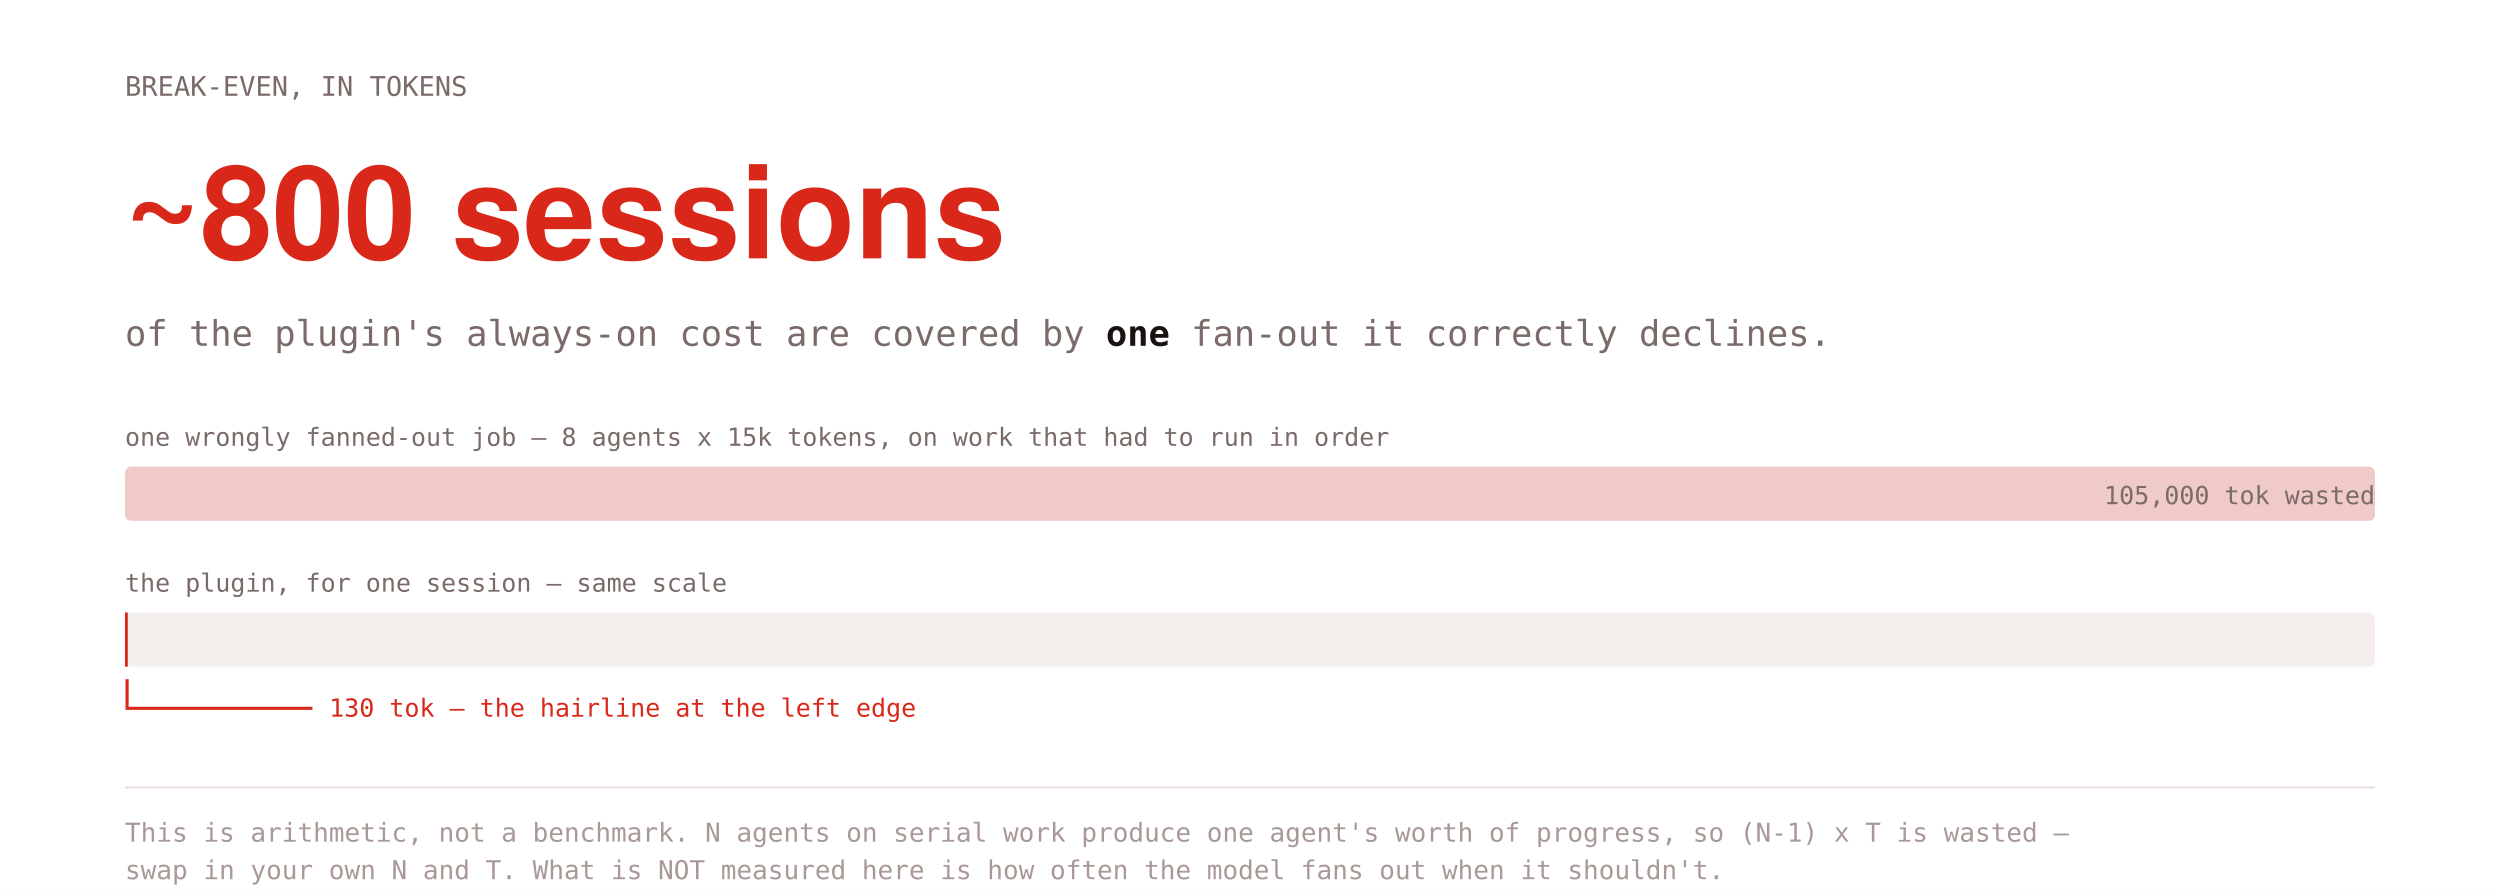
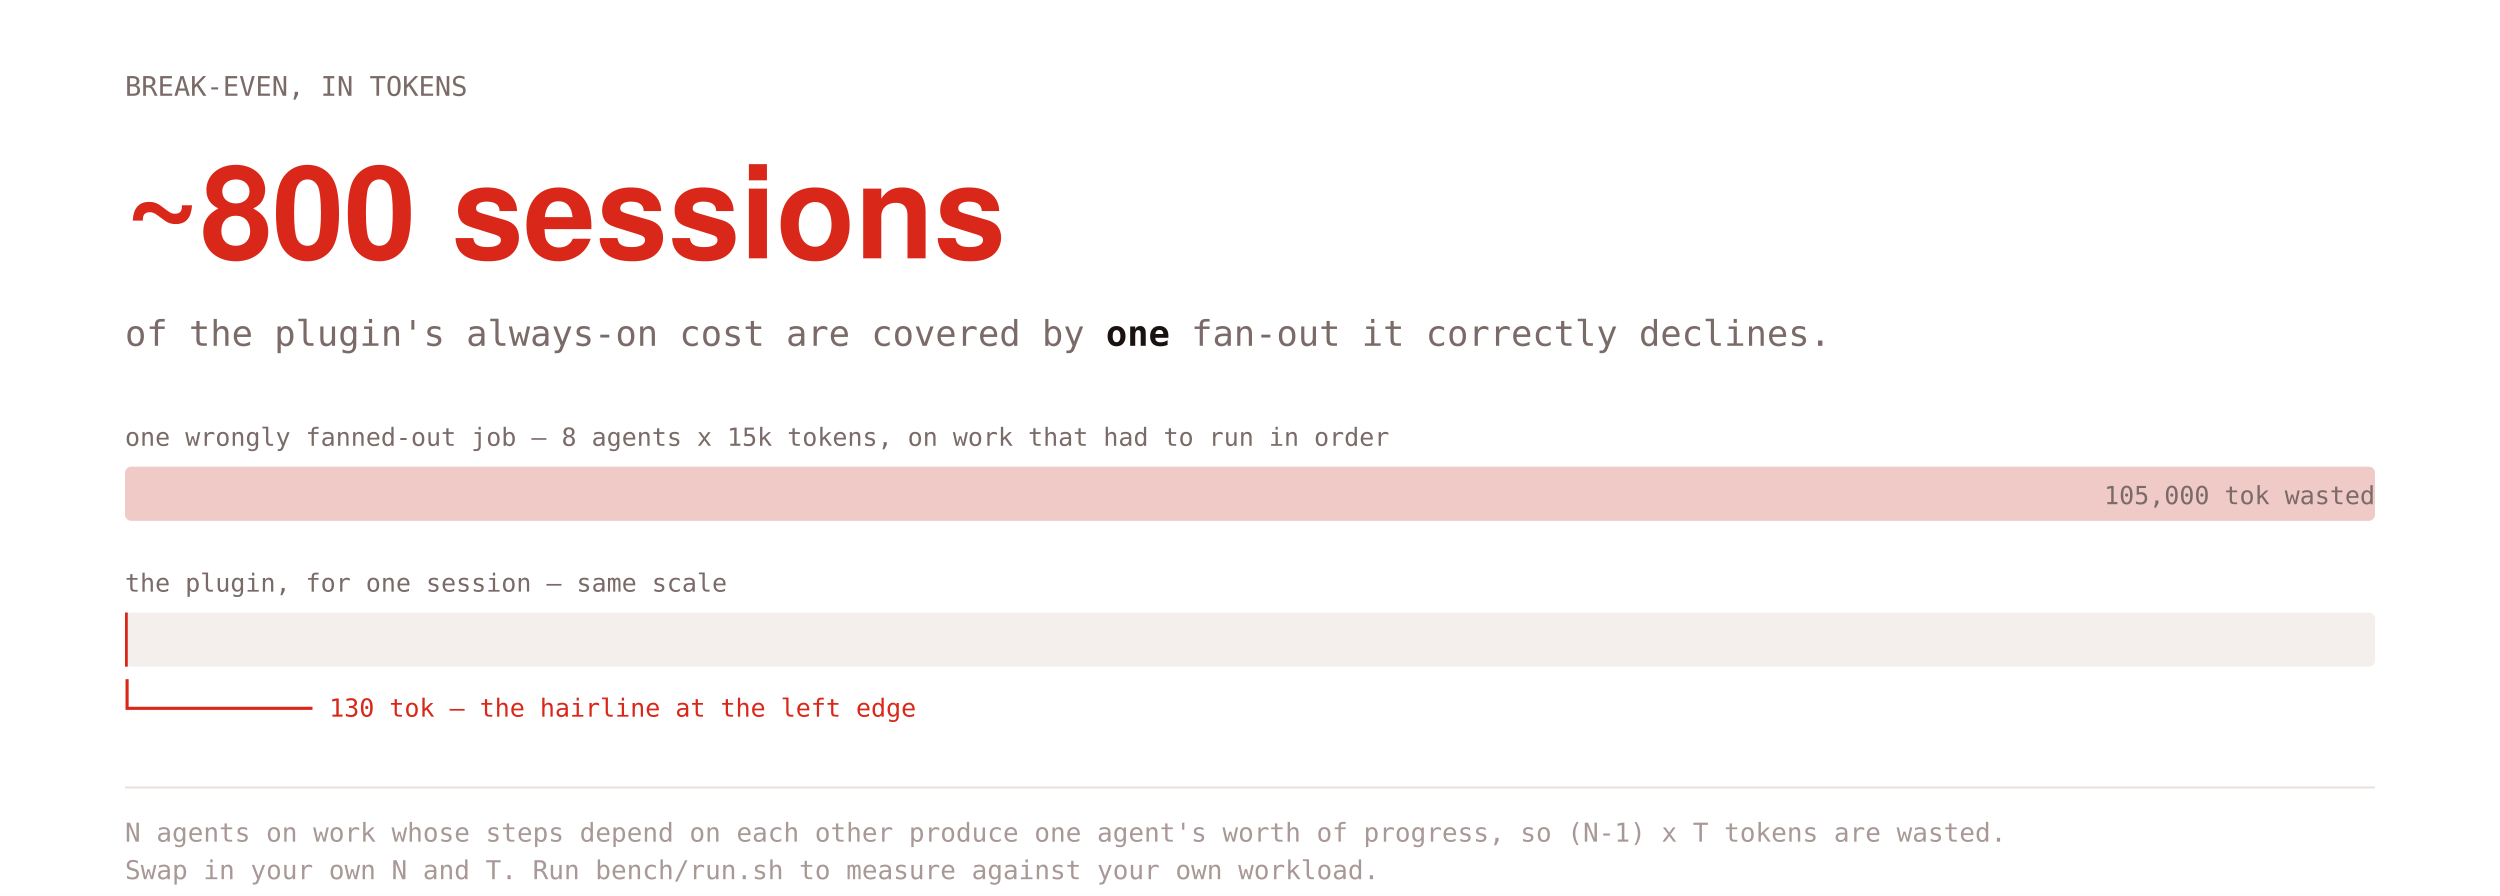
<svg xmlns="http://www.w3.org/2000/svg" viewBox="0 0 1200 430" width="1200" height="430" role="img" aria-label="Break-even in tokens. One wrongly fanned-out job of eight agents at fifteen thousand tokens each wastes 105,000 tokens. The plugin costs 130 tokens per session, a hairline on the same scale — so one prevented fan-out covers roughly 800 sessions.">
  <rect width="1200" height="430" fill="#ffffff" />
  <text x="60" y="46" text-anchor="start" font-family="ui-monospace, SFMono-Regular, Menlo, Consolas, monospace" font-size="13" font-weight="400" fill="#7a6a68">BREAK-EVEN, IN TOKENS</text>
  <text x="60" y="124" text-anchor="start" font-family="Helvetica Neue, Helvetica, Arial, sans-serif" font-size="62" font-weight="700" fill="#d92819">~800 sessions</text>
  <text x="60" y="166" text-anchor="start" font-family="ui-monospace, SFMono-Regular, Menlo, Consolas, monospace" font-size="17" font-weight="400" fill="#7a6a68">of the plugin's always-on cost are covered by <tspan font-weight="600" fill="#1a1211">one</tspan> fan-out it correctly declines.</text>
  <text x="60" y="214" text-anchor="start" font-family="ui-monospace, SFMono-Regular, Menlo, Consolas, monospace" font-size="12" font-weight="400" fill="#7a6a68">one wrongly fanned-out job — 8 agents x 15k tokens, on work that had to run in order</text>
  <rect x="60" y="224" width="1080" height="26" rx="3" fill="#f4eeed" />
  <rect x="60" y="224" width="1080" height="26" rx="3" fill="#d92819" opacity=".18" />
  <text x="1140" y="242" text-anchor="end" font-family="ui-monospace, SFMono-Regular, Menlo, Consolas, monospace" font-size="12" font-weight="400" fill="#7a6a68">105,000 tok wasted</text>
  <text x="60" y="284" text-anchor="start" font-family="ui-monospace, SFMono-Regular, Menlo, Consolas, monospace" font-size="12" font-weight="400" fill="#7a6a68">the plugin, for one session — same scale</text>
  <rect x="60" y="294" width="1080" height="26" rx="3" fill="#f4eeed" />
  <rect x="60" y="294" width="1.34" height="26" fill="#d92819" />
  <path d="M61 326 V 340 H 150" stroke="#d92819" stroke-width="1.5" fill="none" />
  <text x="158" y="344" text-anchor="start" font-family="ui-monospace, SFMono-Regular, Menlo, Consolas, monospace" font-size="12" font-weight="400" fill="#d92819">130 tok — the hairline at the left edge</text>
  <line x1="60" y1="378" x2="1140" y2="378" stroke="#ebe0de" stroke-width="1" />
-   <text x="60" y="404" text-anchor="start" font-family="ui-monospace, SFMono-Regular, Menlo, Consolas, monospace" font-size="12.5" font-weight="400" fill="#a89896">This is arithmetic, not a benchmark. N agents on serial work produce one agent's worth of progress, so (N-1) x T is wasted —</text>
-   <text x="60" y="422" text-anchor="start" font-family="ui-monospace, SFMono-Regular, Menlo, Consolas, monospace" font-size="12.5" font-weight="400" fill="#a89896">swap in your own N and T. What is NOT measured here is how often the model fans out when it shouldn't.</text>
+   <text x="60" y="404" text-anchor="start" font-family="ui-monospace, SFMono-Regular, Menlo, Consolas, monospace" font-size="12.5" font-weight="400" fill="#a89896">N agents on work whose steps depend on each other produce one agent's worth of progress, so (N-1) x T tokens are wasted.</text>
+   <text x="60" y="422" text-anchor="start" font-family="ui-monospace, SFMono-Regular, Menlo, Consolas, monospace" font-size="12.5" font-weight="400" fill="#a89896">Swap in your own N and T. Run bench/run.sh to measure against your own workload.</text>
</svg>
